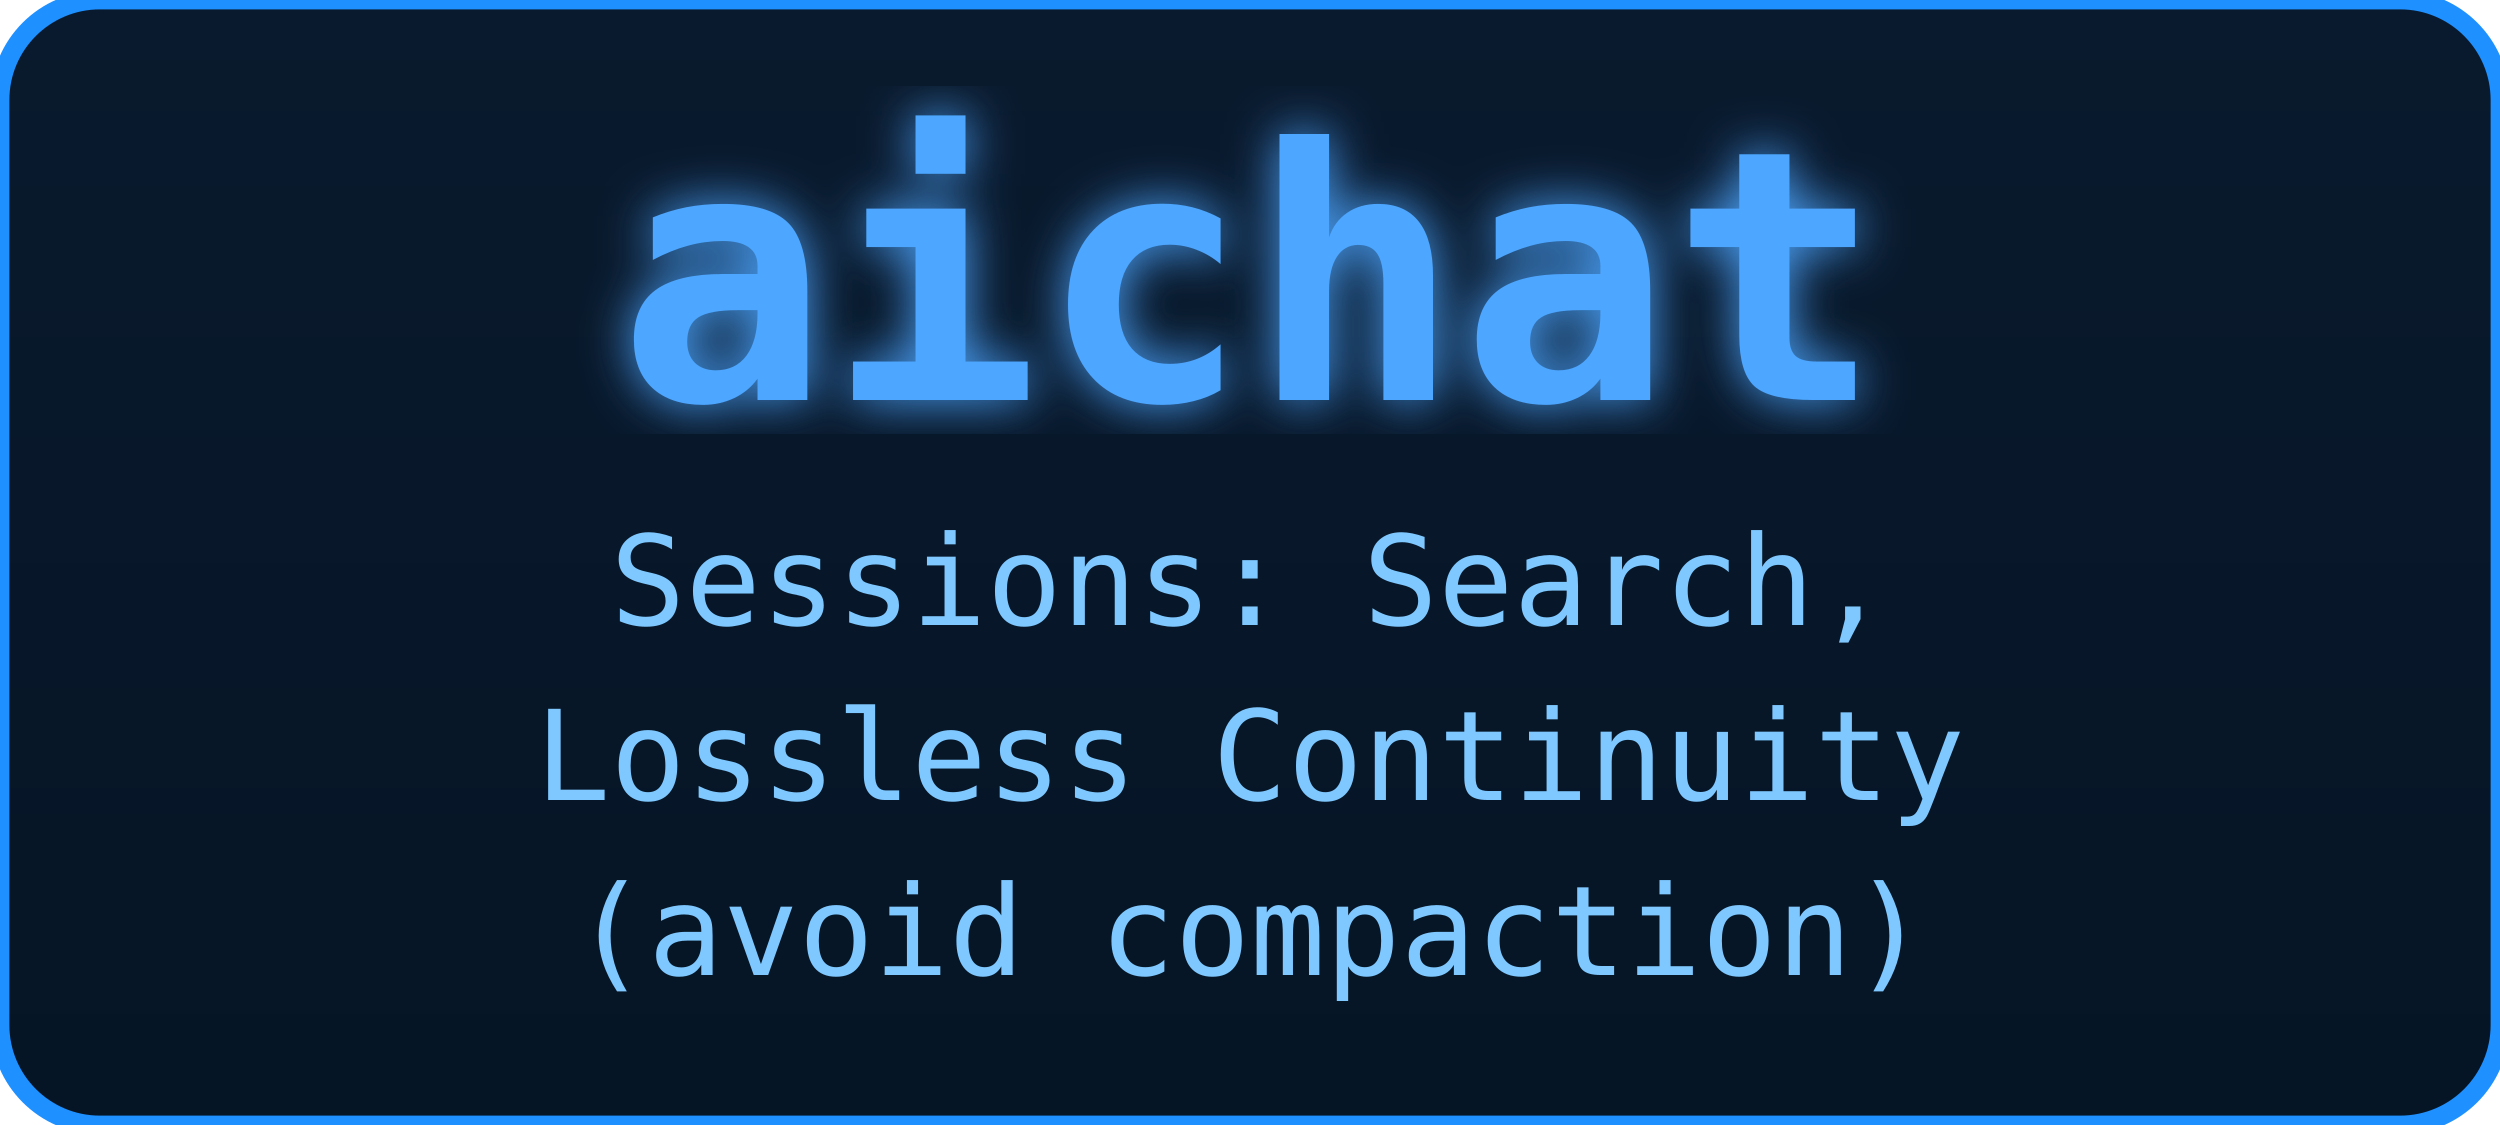
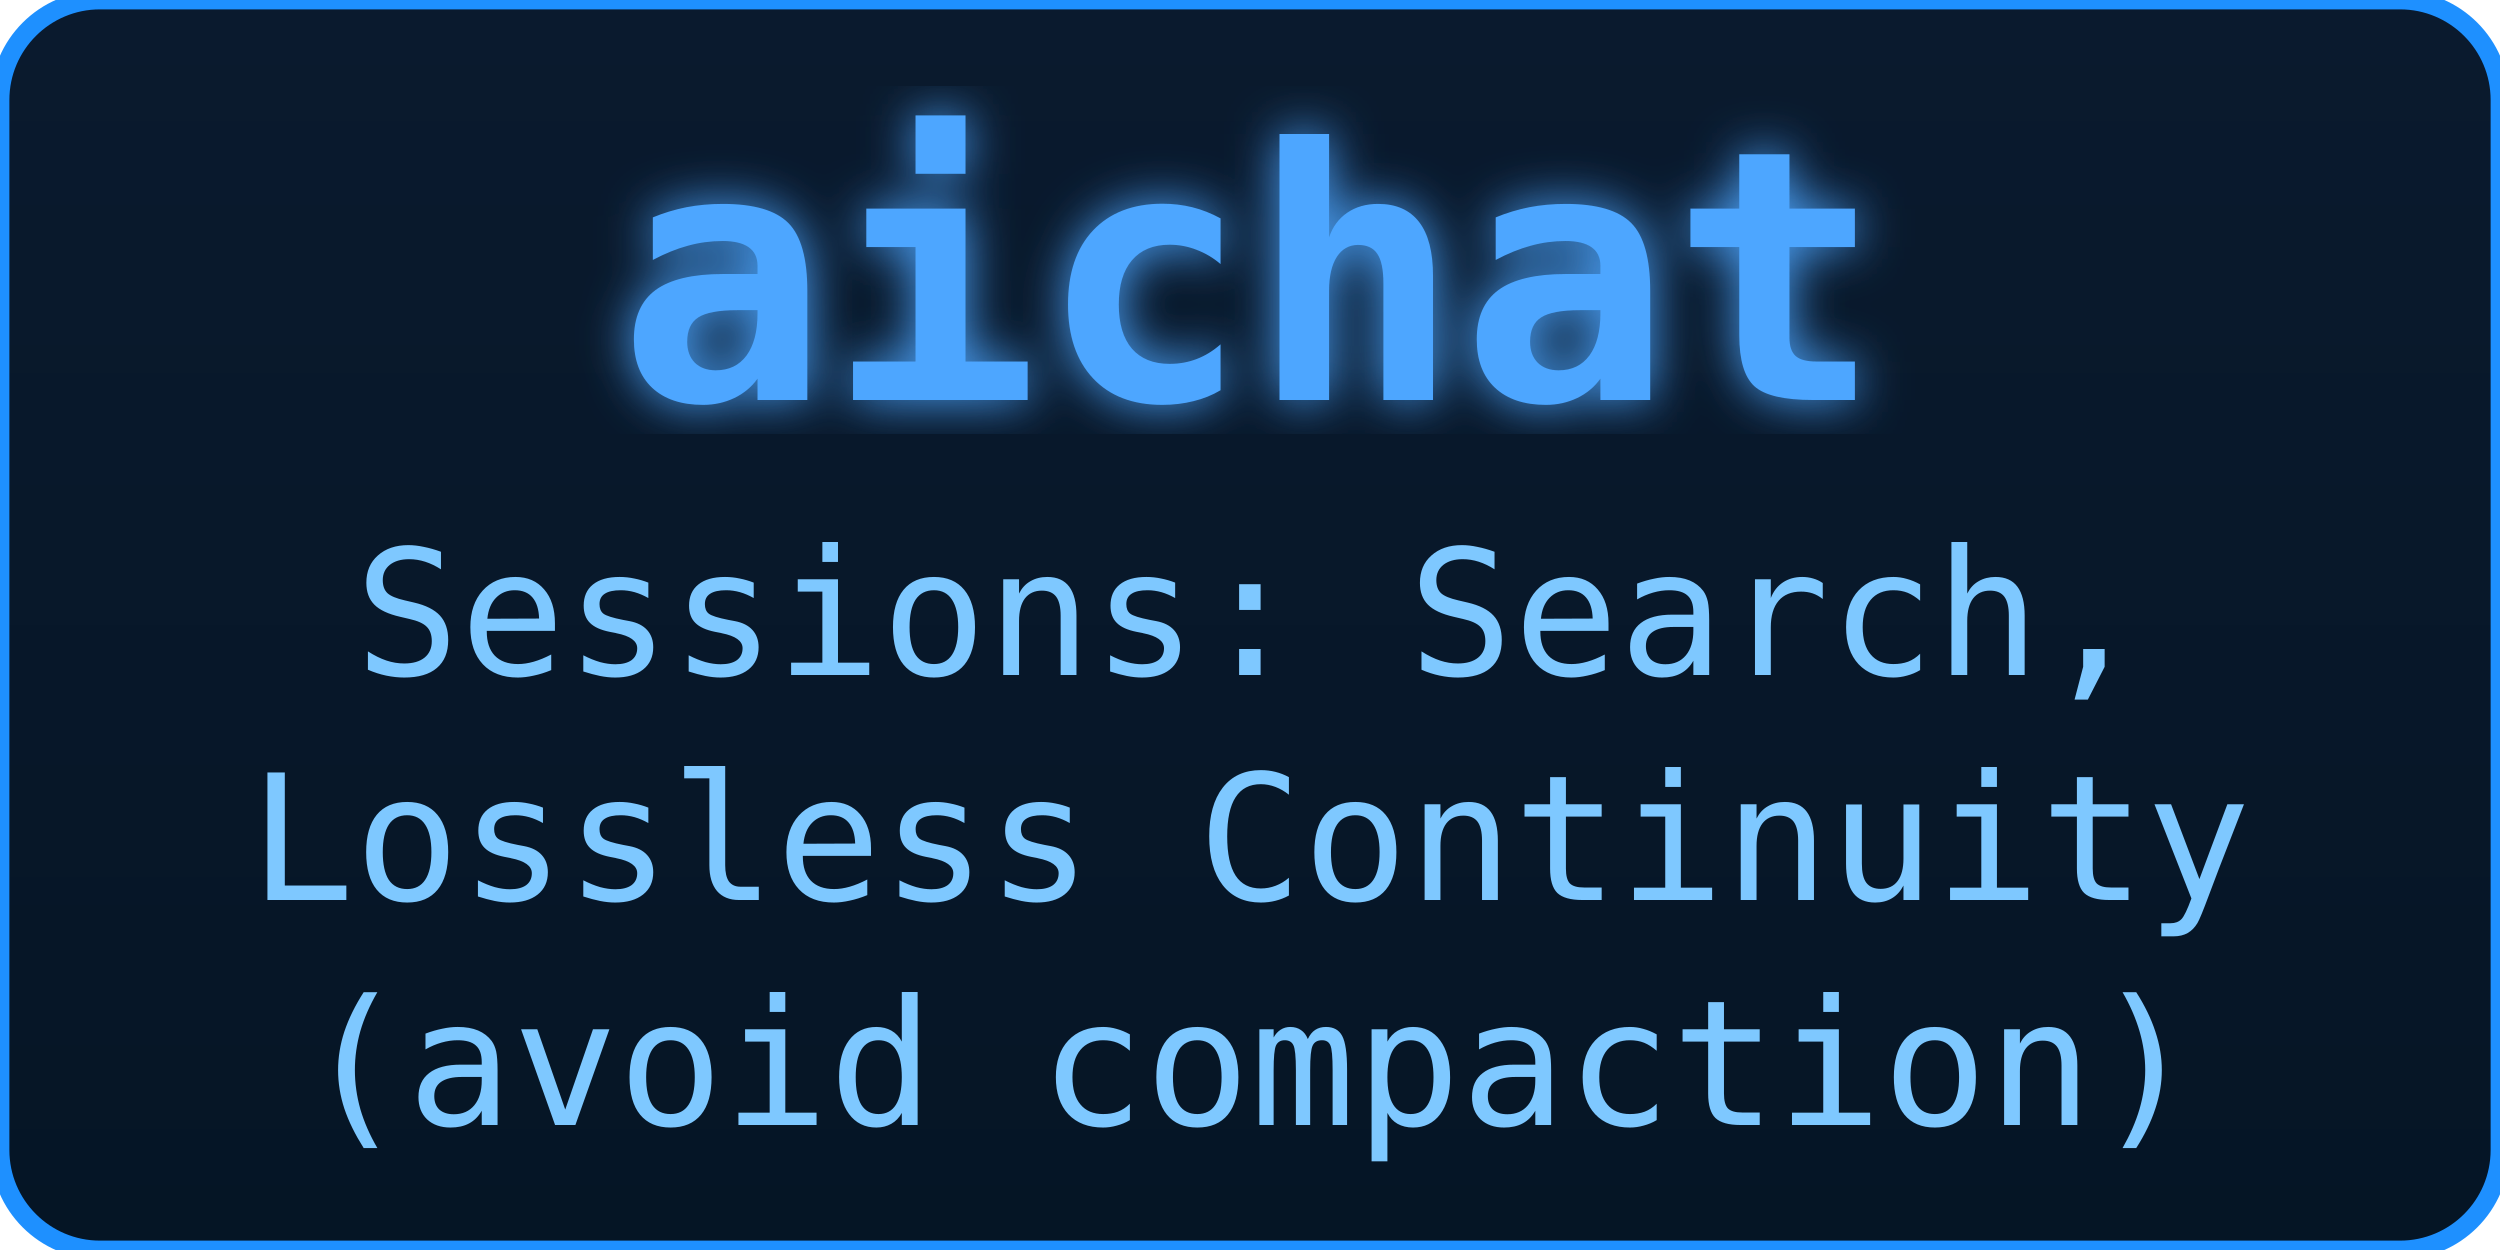
- <svg xmlns="http://www.w3.org/2000/svg" width="200" height="90" viewBox="0 0 200 90">
+ <svg xmlns="http://www.w3.org/2000/svg" width="200" height="100" viewBox="0 0 200 100">
  <defs>
    <filter id="glow">
      <feGaussianBlur stdDeviation="2" result="coloredBlur" />
      <feMerge>
        <feMergeNode in="coloredBlur" />
        <feMergeNode in="SourceGraphic" />
      </feMerge>
    </filter>
    <linearGradient id="bg" x1="0%" y1="0%" x2="0%" y2="100%">
      <stop offset="0%" style="stop-color:#0a1a2e" />
      <stop offset="100%" style="stop-color:#051525" />
    </linearGradient>
  </defs>
-   <rect width="200" height="90" rx="8" fill="url(#bg)" stroke="#1e90ff" stroke-width="1.5" />
+   <rect width="200" height="100" rx="8" fill="url(#bg)" stroke="#1e90ff" stroke-width="1.5" />
  <text x="100" y="32" font-family="monospace" font-size="28" font-weight="bold" fill="#4da6ff" text-anchor="middle" filter="url(#glow)">aichat</text>
-   <text x="100" y="50" font-family="monospace" font-size="10" fill="#7ec8ff" text-anchor="middle">Sessions: Search,</text>
-   <text x="100" y="64" font-family="monospace" font-size="10" fill="#7ec8ff" text-anchor="middle">Lossless Continuity</text>
-   <text x="100" y="78" font-family="monospace" font-size="10" fill="#7ec8ff" text-anchor="middle">(avoid compaction)</text>
+   <text x="100" y="54" font-family="monospace" font-size="14" fill="#7ec8ff" text-anchor="middle">Sessions: Search,</text>
+   <text x="100" y="72" font-family="monospace" font-size="14" fill="#7ec8ff" text-anchor="middle">Lossless Continuity</text>
+   <text x="100" y="90" font-family="monospace" font-size="14" fill="#7ec8ff" text-anchor="middle">(avoid compaction)</text>
</svg>
